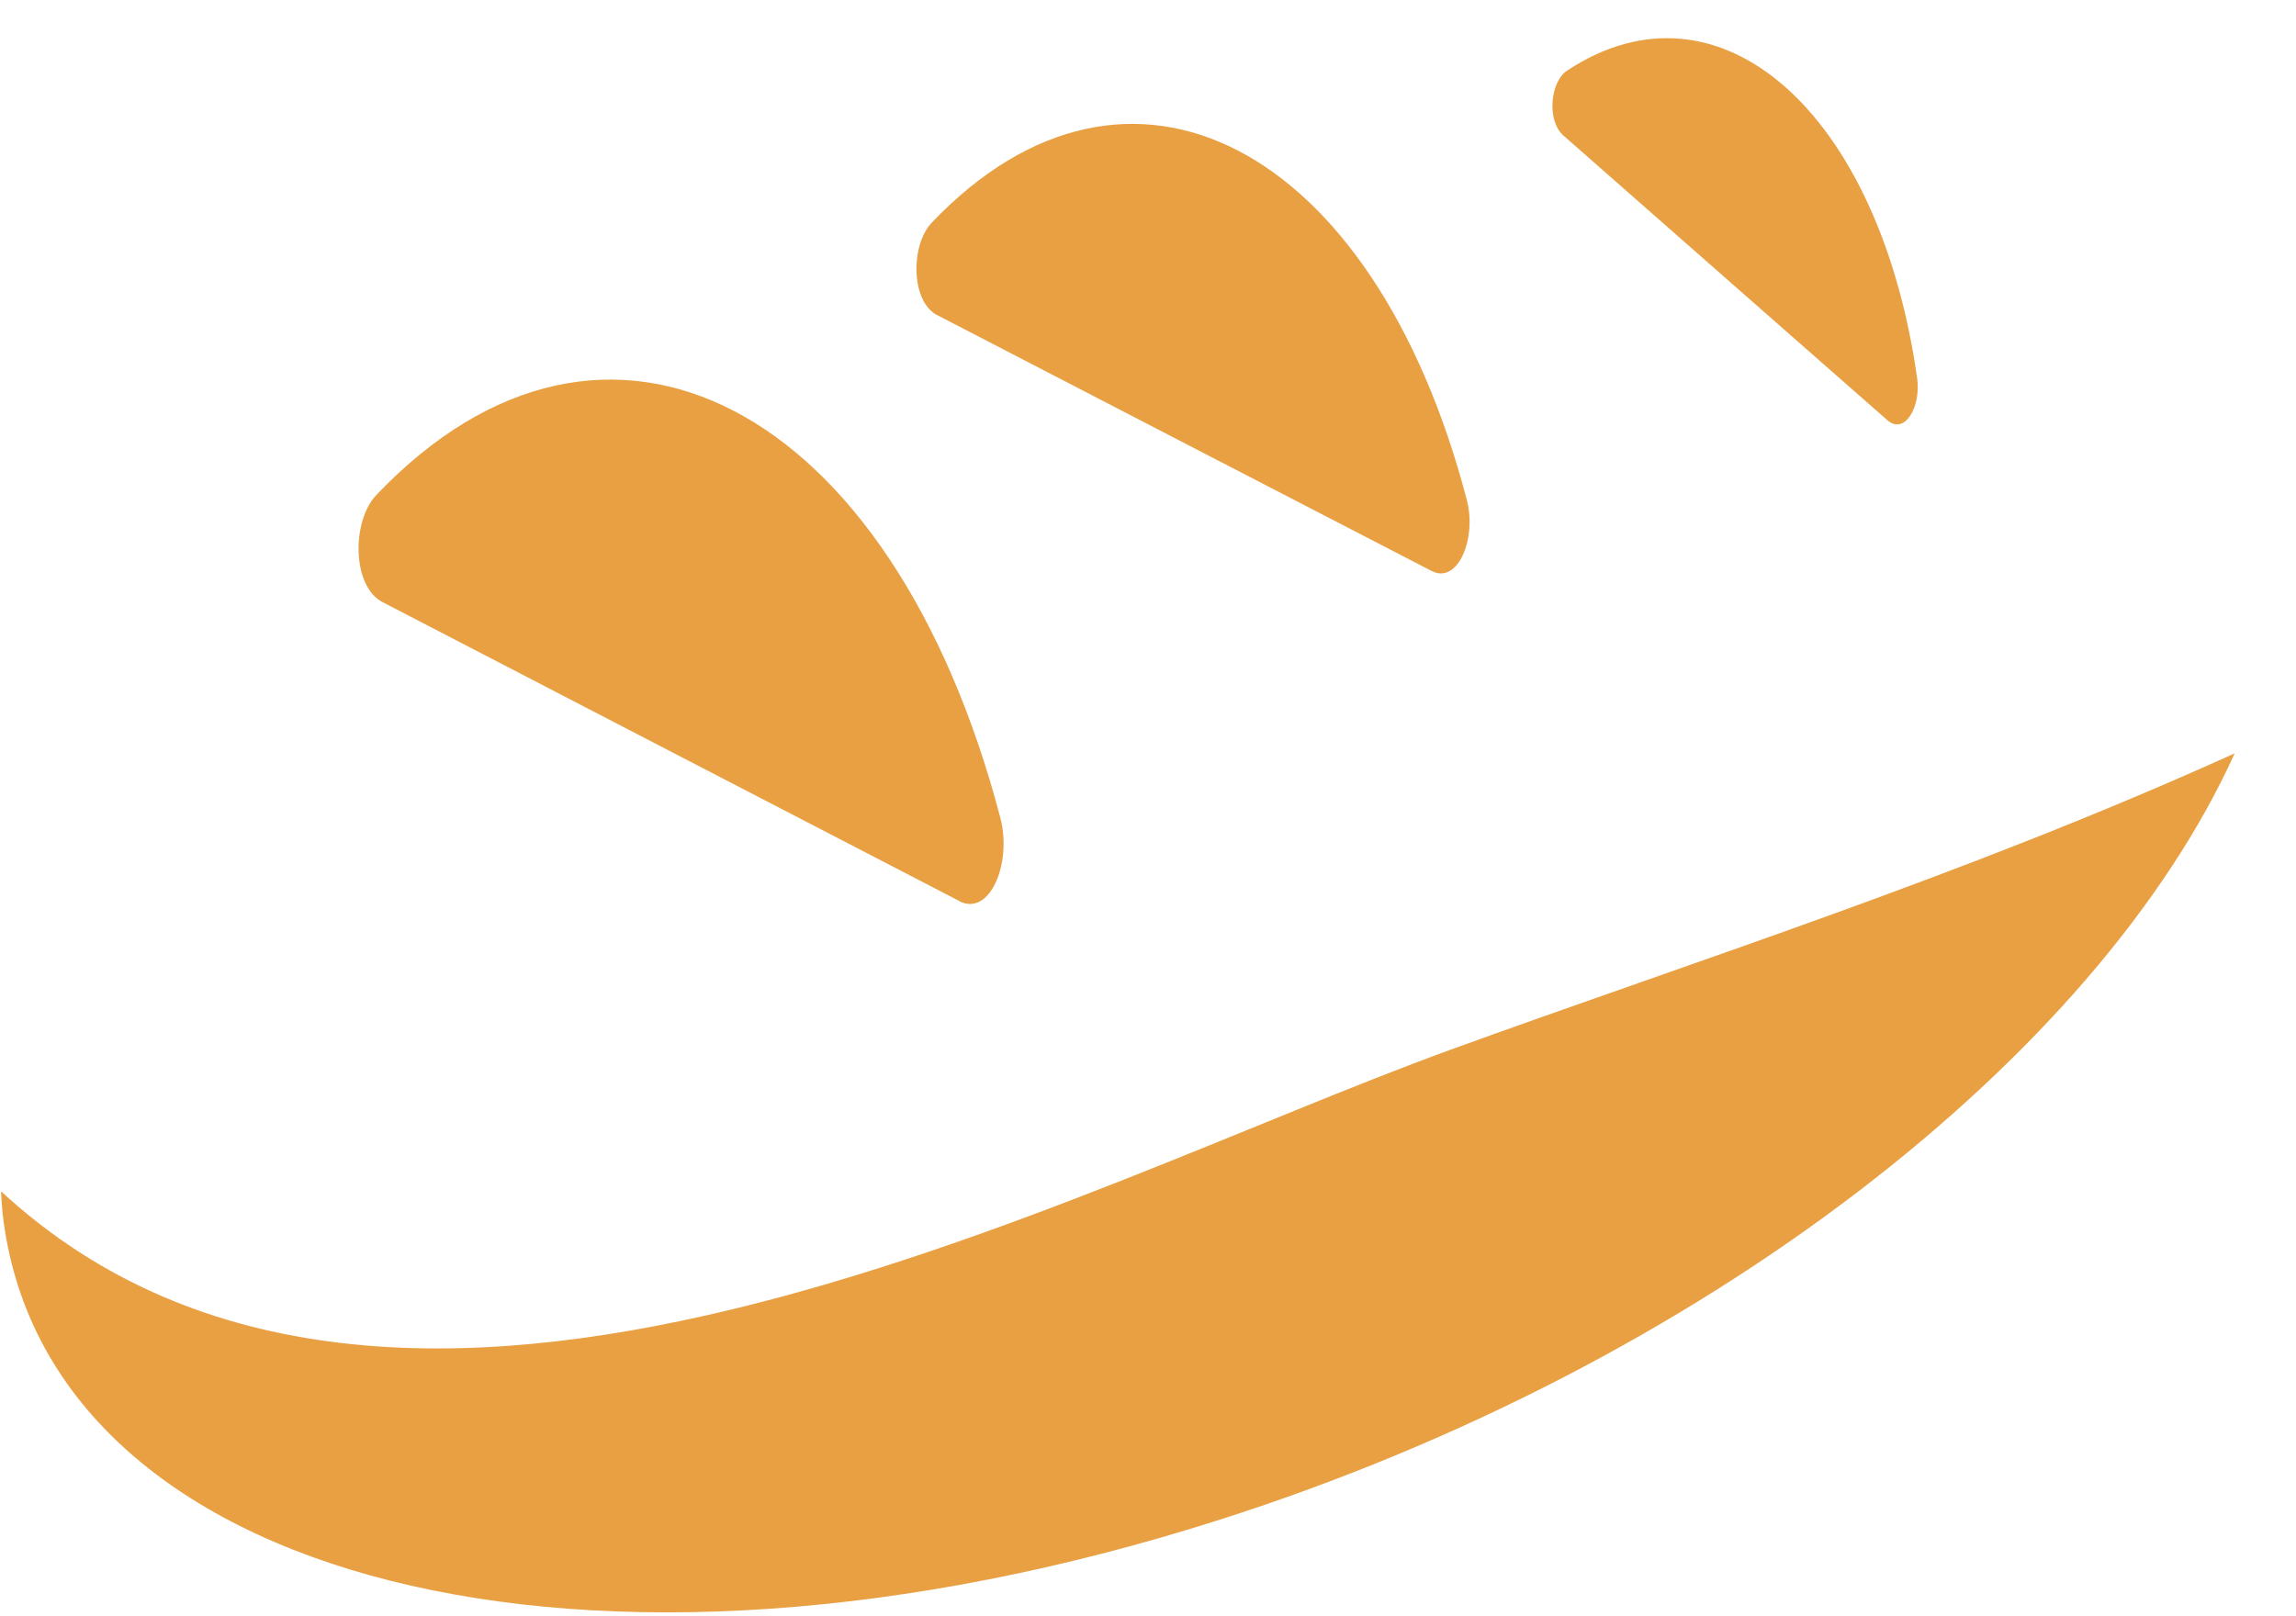
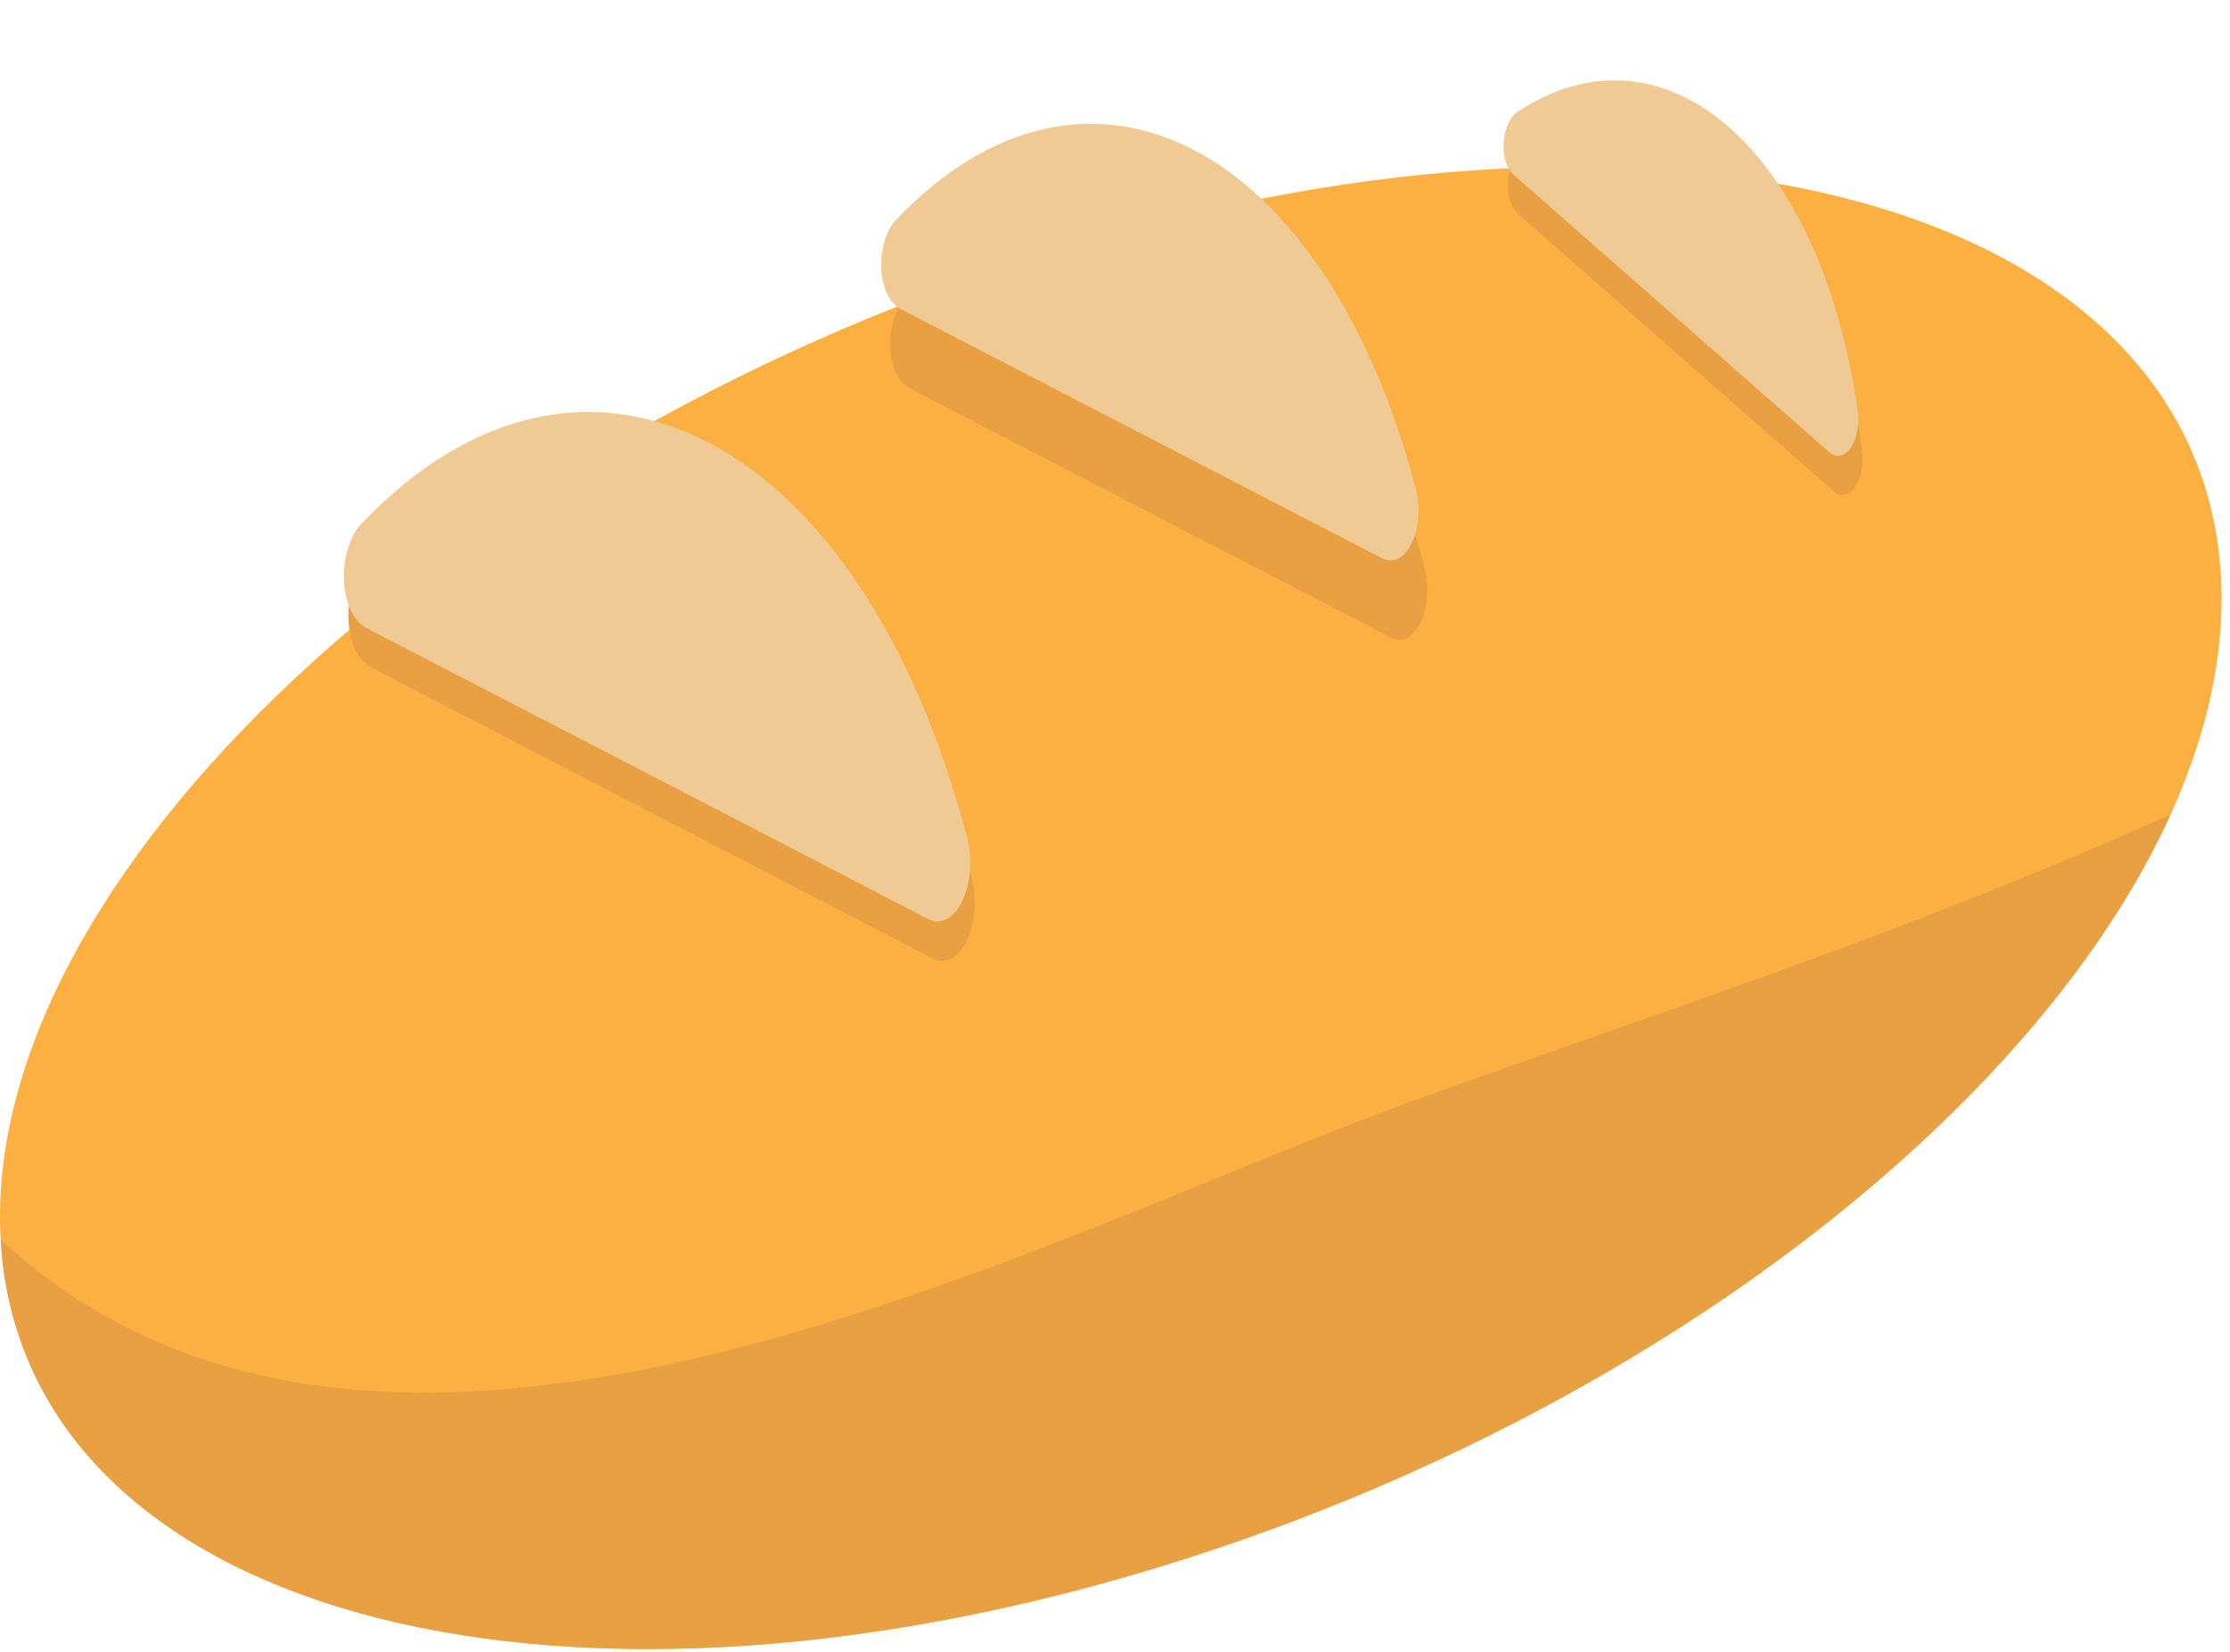
- <svg xmlns="http://www.w3.org/2000/svg" width="27" height="19" viewBox="0 0 27 19" fill="none">
-   <path d="M17.053 12.349C12.563 13.979 4.665 18.314 0.012 14.012C0.017 14.098 0.021 14.183 0.03 14.269C0.521 18.624 6.928 20.242 14.338 17.877C20.035 16.061 24.663 12.427 26.279 8.861C23.123 10.291 19.914 11.309 17.053 12.349Z" fill="#E8A043" />
-   <path d="M11.281 10.598C11.11 10.509 5.379 7.541 4.498 7.082C4.138 6.897 4.133 6.126 4.428 5.82C7.119 2.996 10.484 4.739 11.764 9.621C11.903 10.154 11.641 10.784 11.281 10.6" fill="#E8A043" />
-   <path d="M16.835 6.716C16.689 6.642 11.771 4.095 11.018 3.705C10.71 3.545 10.706 2.882 10.957 2.619C13.264 0.199 16.152 1.691 17.248 5.876C17.37 6.332 17.144 6.877 16.835 6.716Z" fill="#E8A043" />
-   <path d="M22.194 4.942C22.097 4.859 18.879 2.028 18.385 1.594C18.184 1.417 18.232 0.958 18.428 0.831C20.213 -0.351 22.102 1.309 22.545 4.451C22.592 4.793 22.394 5.12 22.194 4.942" fill="#E8A043" />
+ <svg xmlns="http://www.w3.org/2000/svg" width="27" height="20" viewBox="0 0 27 20" fill="none">
+   <path d="M0.03 15.27C0.521 19.624 6.928 21.243 14.339 18.878C21.749 16.516 27.359 11.066 26.868 6.713C26.377 2.359 19.971 0.746 12.56 3.105C5.148 5.47 -0.461 10.916 0.03 15.27Z" fill="#FBB041" />
+   <path d="M17.053 13.349C12.563 14.979 4.665 19.314 0.012 15.012C0.017 15.098 0.021 15.183 0.03 15.269C0.521 19.624 6.928 21.242 14.338 18.877C20.035 17.062 24.663 13.427 26.279 9.861C23.123 11.291 19.914 12.31 17.053 13.349Z" fill="#E8A043" />
+   <path d="M11.281 11.598C11.111 11.51 5.379 8.541 4.499 8.082C4.139 7.898 4.134 7.127 4.429 6.821C7.119 3.996 10.485 5.739 11.764 10.621C11.904 11.154 11.642 11.785 11.282 11.6" fill="#E8A043" />
+   <path d="M16.836 7.715C16.689 7.641 11.771 5.094 11.018 4.704C10.711 4.544 10.707 3.881 10.957 3.618C13.265 1.198 16.152 2.69 17.248 6.875C17.37 7.331 17.144 7.877 16.836 7.715Z" fill="#E8A043" />
+   <path d="M22.194 5.942C22.098 5.859 18.879 3.028 18.386 2.594C18.184 2.417 18.233 1.958 18.429 1.831C20.213 0.649 22.103 2.309 22.545 5.451C22.592 5.793 22.394 6.12 22.194 5.942" fill="#E8A043" />
+   <path d="M11.228 11.123C11.058 11.031 5.326 8.064 4.445 7.609C4.085 7.423 4.081 6.652 4.375 6.342C7.064 3.521 10.431 5.262 11.71 10.142C11.85 10.674 11.586 11.307 11.228 11.122" fill="#F0CA94" />
+   <path d="M16.728 6.757C16.582 6.682 11.664 4.135 10.911 3.745C10.602 3.586 10.598 2.925 10.851 2.66C13.157 0.24 16.044 1.735 17.142 5.92C17.264 6.375 17.037 6.917 16.728 6.757" fill="#F0CA94" />
+   <path d="M22.14 5.469C22.044 5.383 18.827 2.554 18.331 2.12C18.131 1.943 18.18 1.484 18.373 1.355C20.16 0.173 22.051 1.832 22.491 4.974C22.541 5.32 22.341 5.646 22.14 5.469" fill="#F0CA94" />
</svg>
